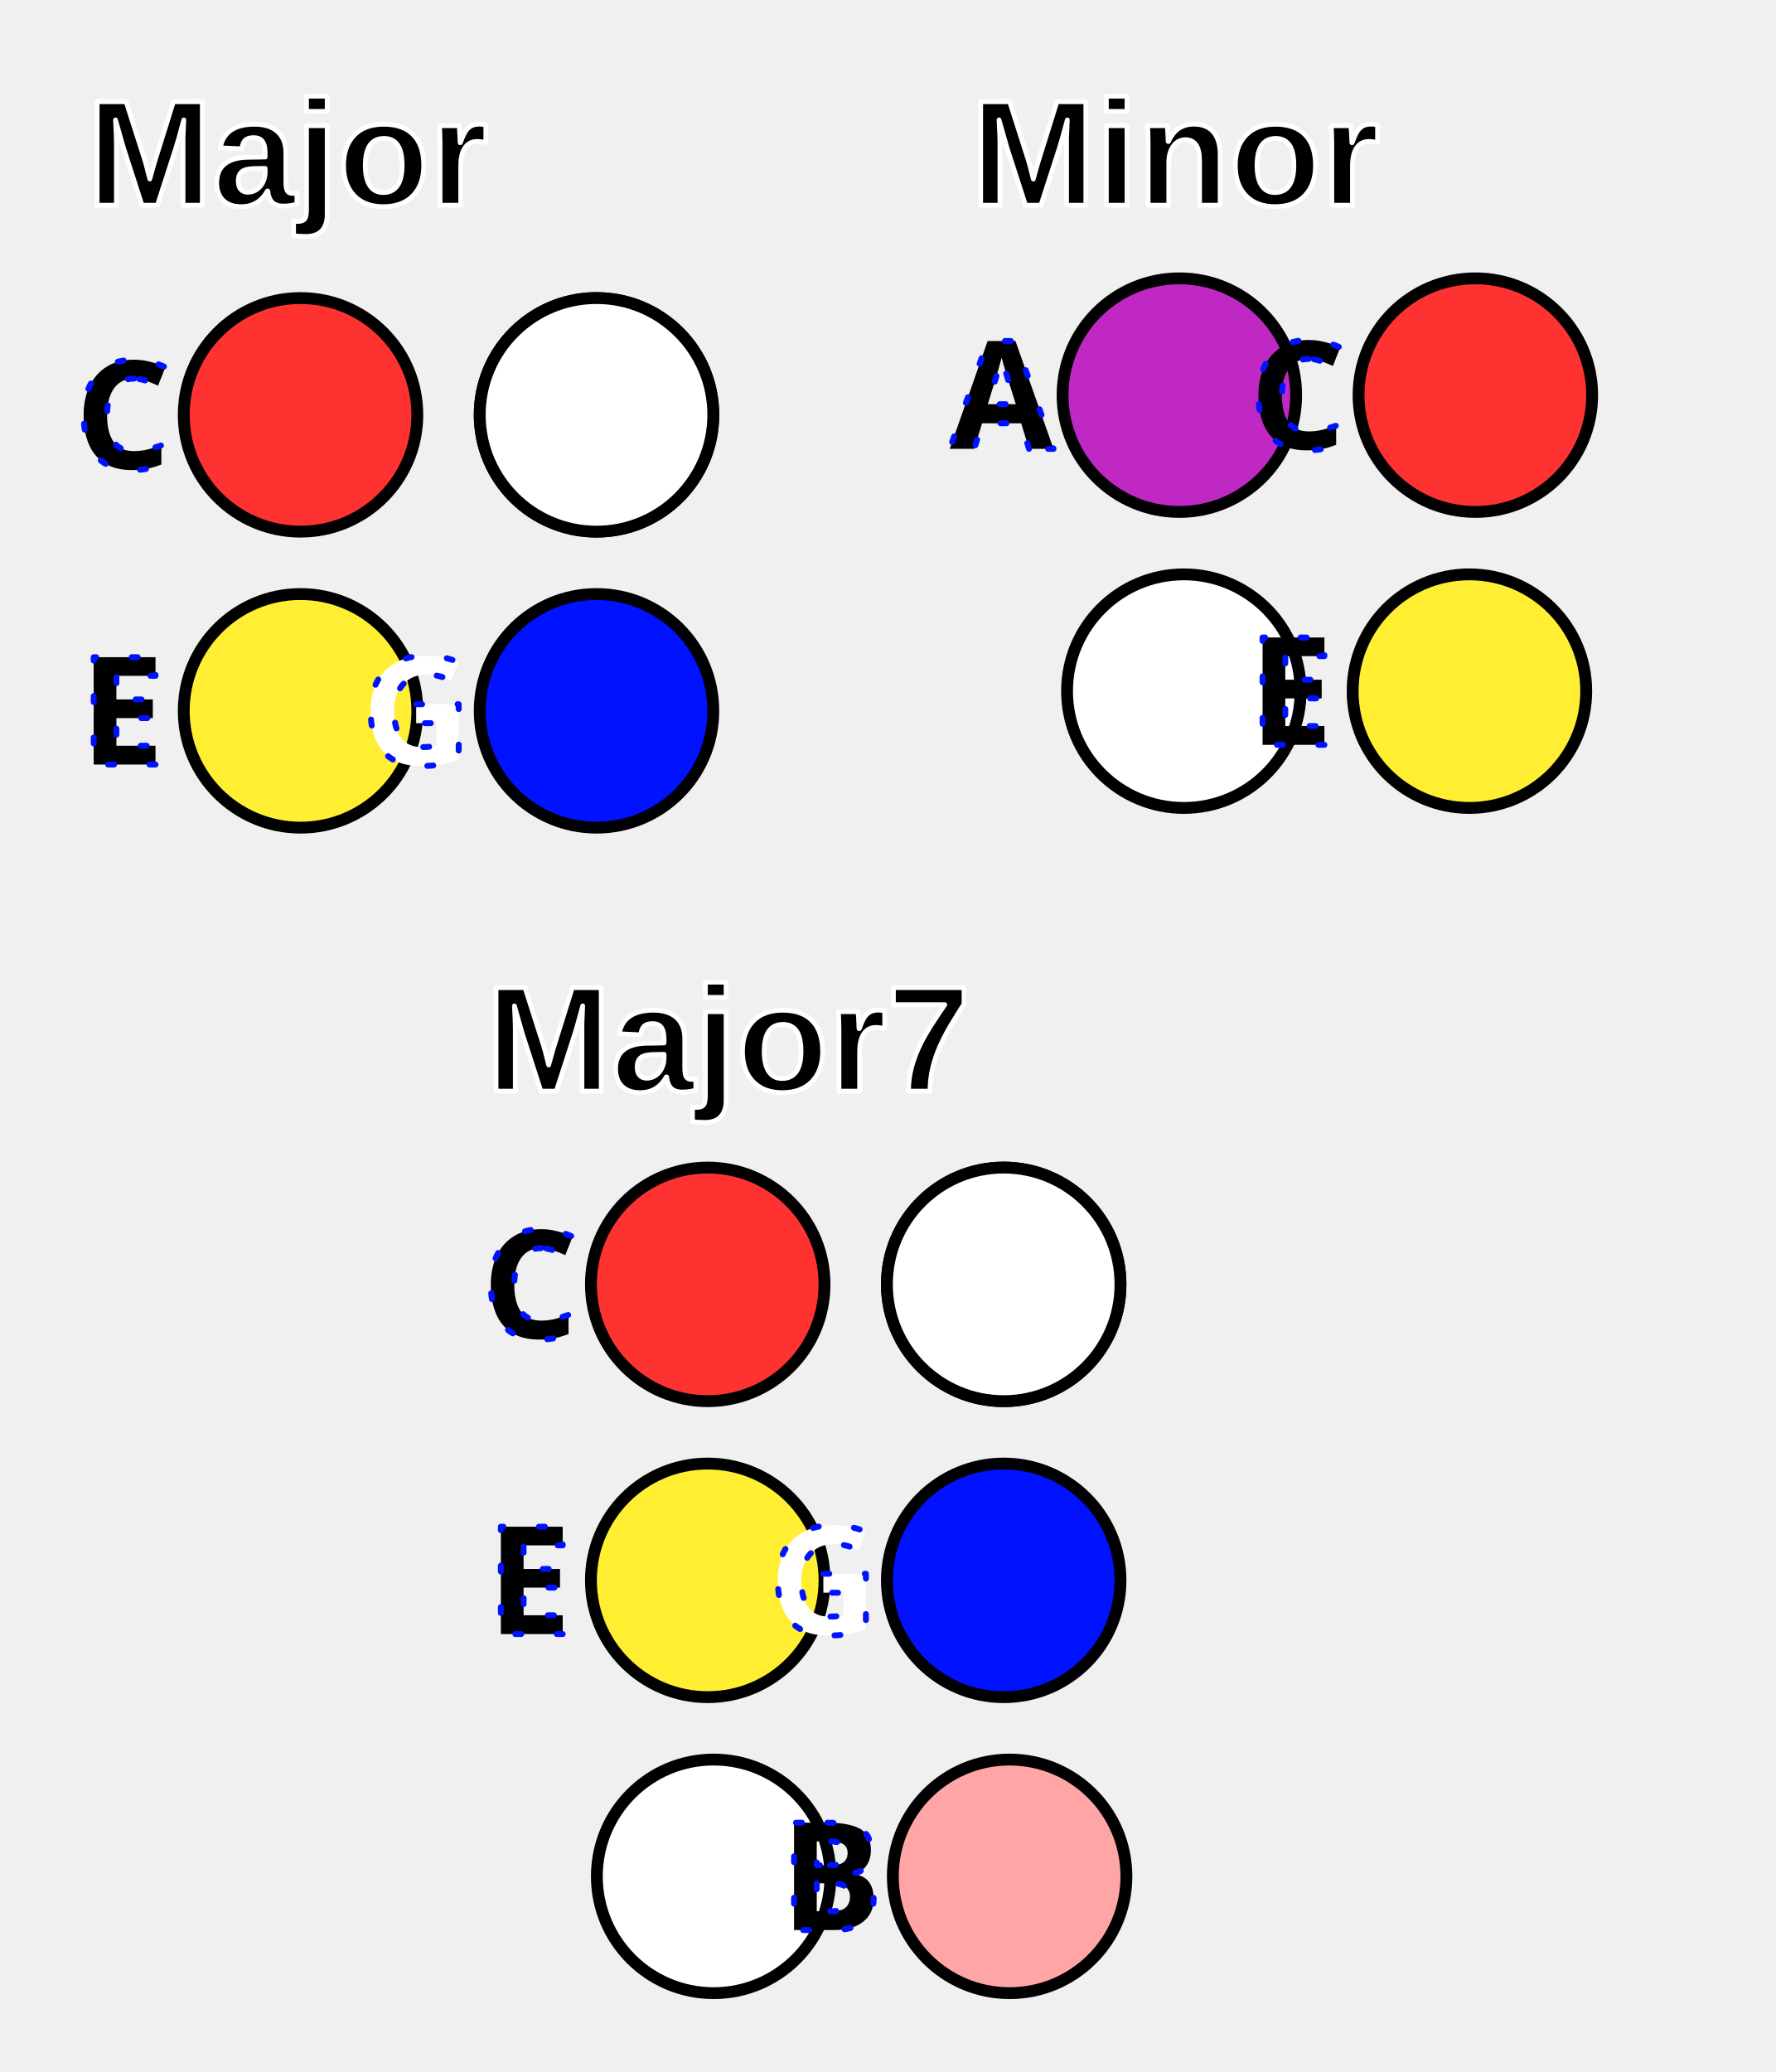
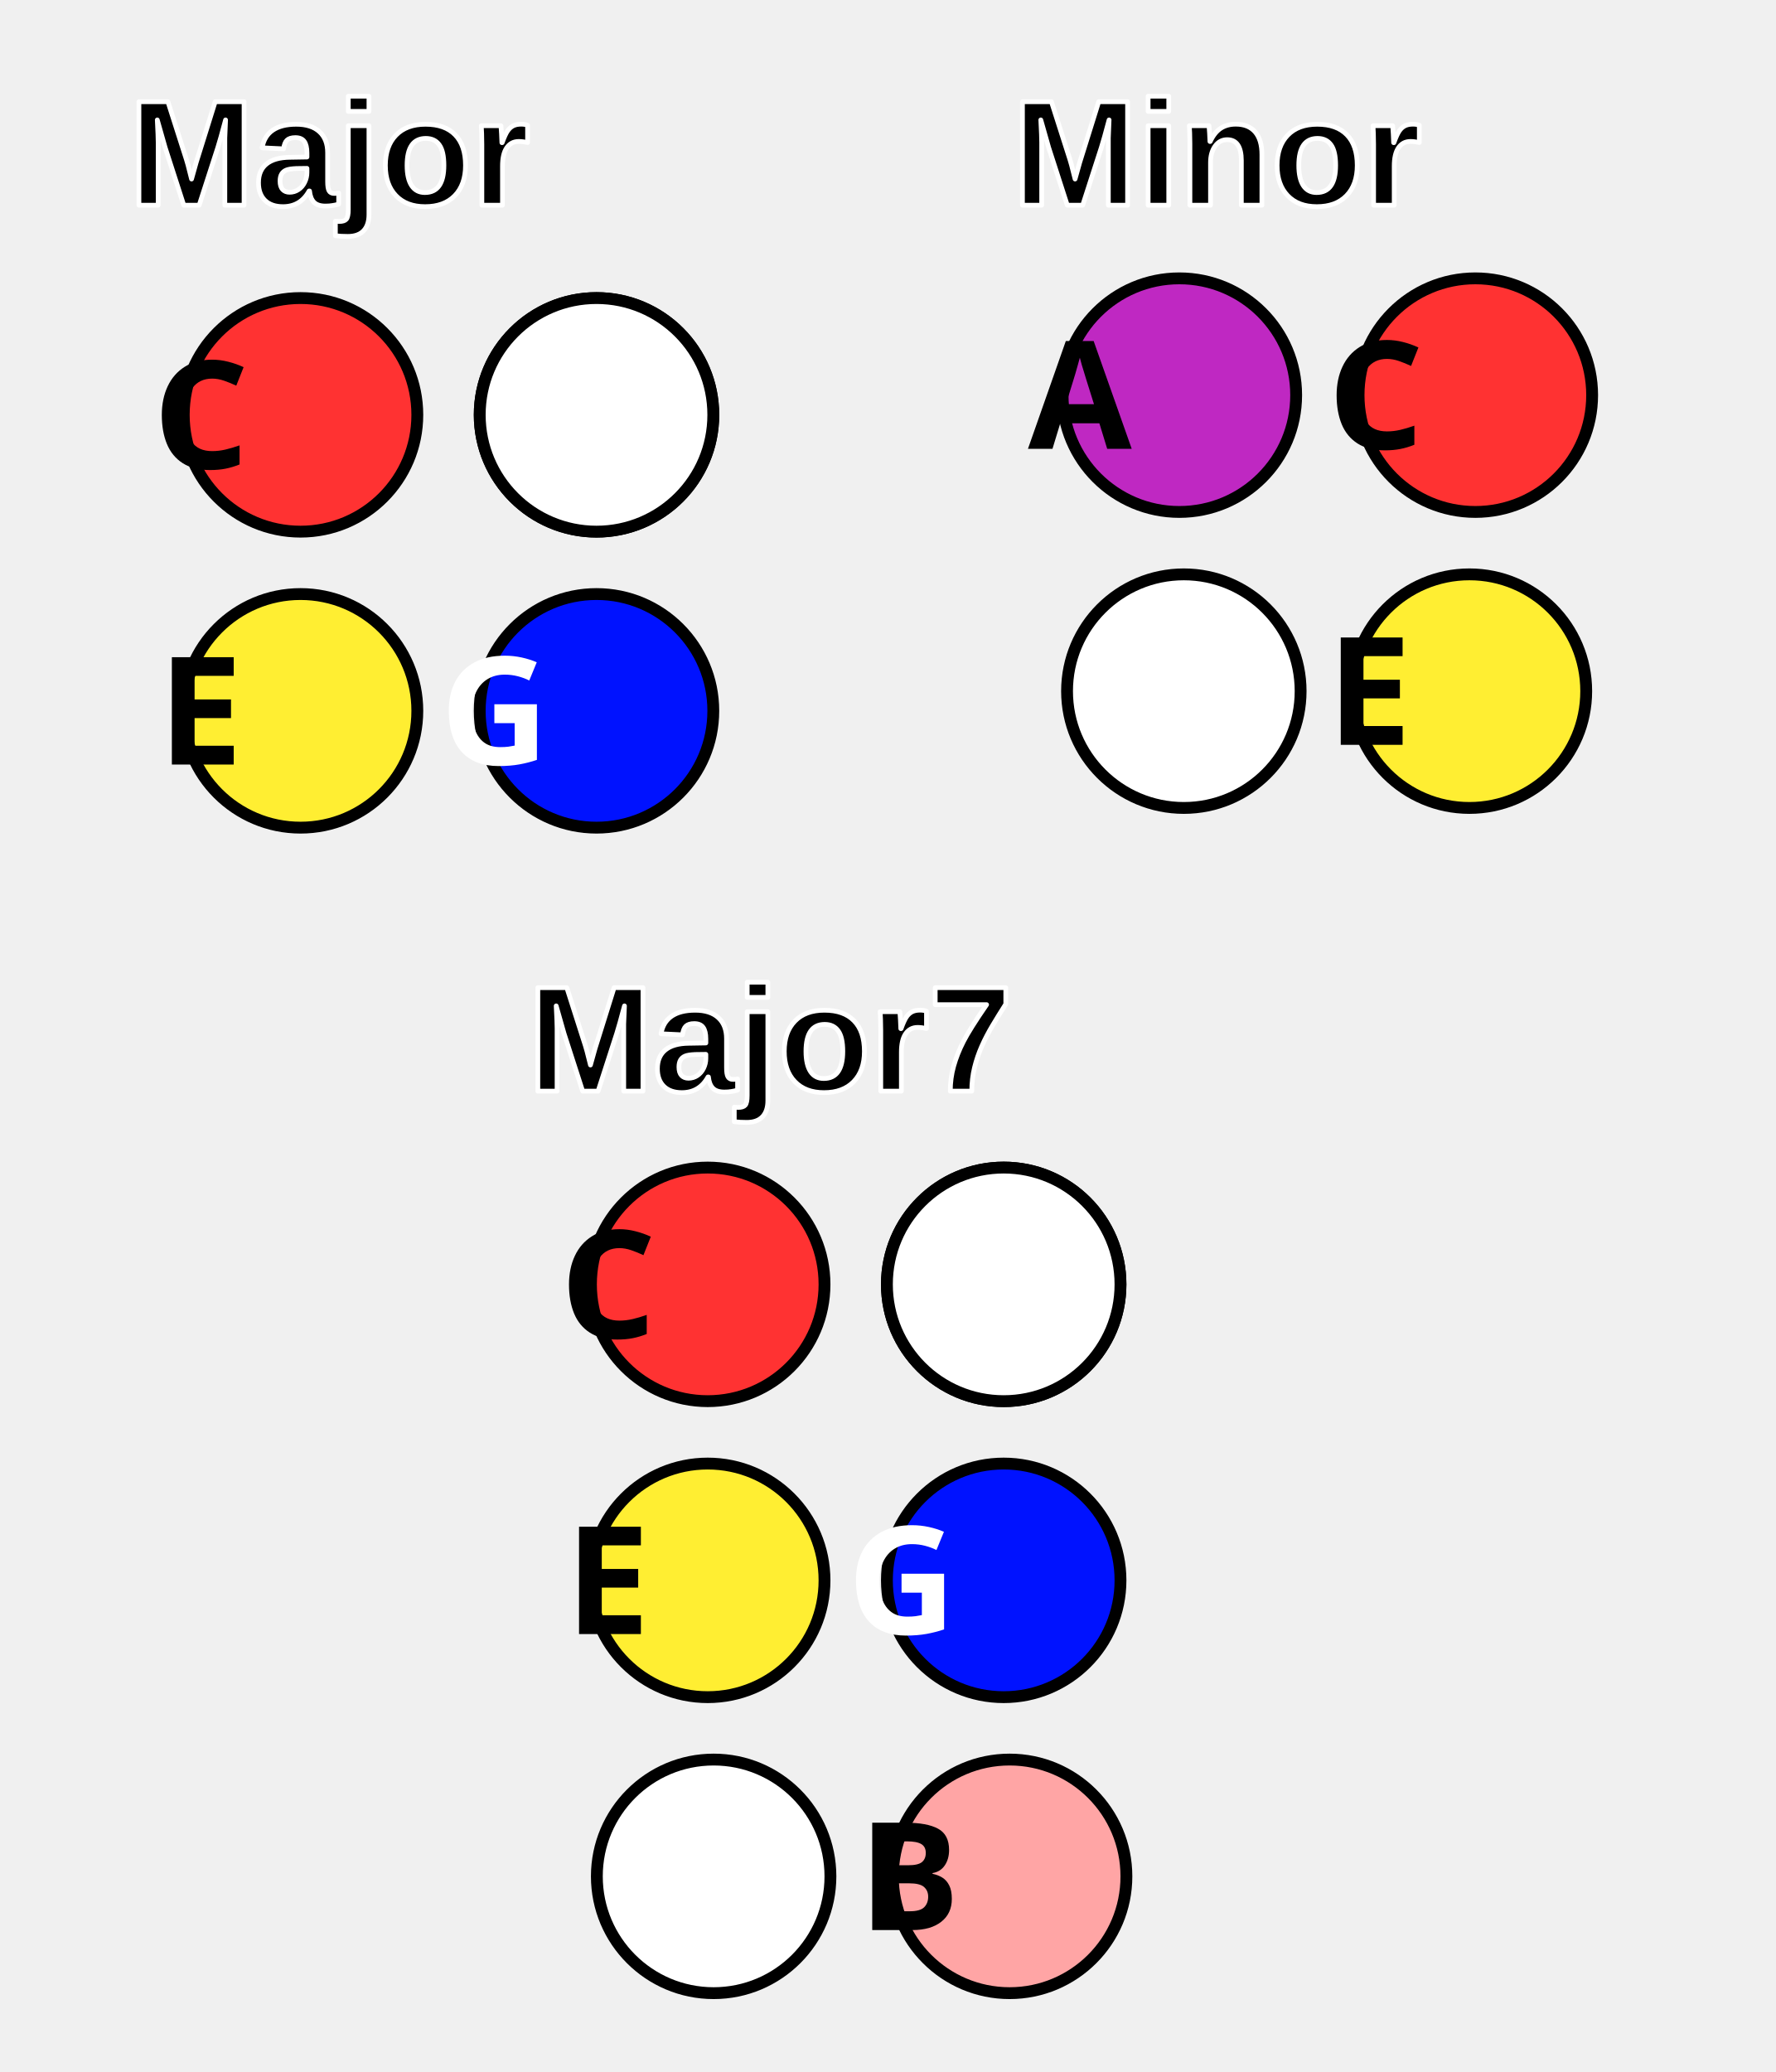
<svg xmlns="http://www.w3.org/2000/svg" width="150mm" height="175mm" viewBox="0 0 566.929 661.417" version="1.1" id="svg1">
  <defs id="defs1" />
  <g id="layer1" transform="translate(-124.3768,-344.9685)">
-     <g id="g141" transform="translate(41.22895)">
-       <g id="g140" transform="translate(-259.3613,478.2369)">
-         <circle style="fill:#bf28c2;fill-opacity:1;stroke:#000000;stroke-width:3.78;stroke-linecap:round;stroke-linejoin:round;stroke-opacity:1" id="circle113" cx="719.008" cy="-7.13" r="37.283" />
-         <circle style="fill:#ff3232;fill-opacity:1;stroke:#000000;stroke-width:3.78;stroke-linecap:round;stroke-linejoin:round;stroke-opacity:1" id="circle114" cx="813.496" cy="-7.13" r="37.283" />
-         <circle style="fill:#ffffff;fill-opacity:1;stroke:#000000;stroke-width:3.78;stroke-linecap:round;stroke-linejoin:round;stroke-opacity:1" id="circle115" cx="720.433" cy="87.358" r="37.283" />
-         <circle style="fill:#ffee32;fill-opacity:1;stroke:#000000;stroke-width:3.78;stroke-linecap:round;stroke-linejoin:round;stroke-opacity:1" id="circle117" cx="811.606" cy="87.358" r="37.283" />
-         <text xml:space="preserve" style="font-style:normal;font-variant:normal;font-weight:bold;font-stretch:normal;font-size:48px;line-height:0.9;font-family:'Noto Sans';-inkscape-font-specification:'Noto Sans Bold';text-align:center;writing-mode:lr-tb;direction:ltr;text-anchor:middle;fill:#000000;fill-opacity:1;stroke:#0012ff;stroke-width:1.89;stroke-linecap:round;stroke-linejoin:round;stroke-dasharray:1.89, 11.339;stroke-opacity:1" x="812.92" y="10.006" id="text117">
-           <tspan id="tspan117" x="812.92" y="10.006">C</tspan>
-         </text>
-         <text xml:space="preserve" style="font-style:normal;font-variant:normal;font-weight:bold;font-stretch:normal;font-size:48px;line-height:0.9;font-family:'Noto Sans';-inkscape-font-specification:'Noto Sans Bold';text-align:center;writing-mode:lr-tb;direction:ltr;text-anchor:middle;fill:#000000;fill-opacity:1;stroke:#0012ff;stroke-width:1.89;stroke-linecap:round;stroke-linejoin:round;stroke-dasharray:1.89, 11.339;stroke-opacity:1" x="810.861" y="104.494" id="text118">
-           <tspan id="tspan118" x="810.861" y="104.494">E</tspan>
-         </text>
-         <text xml:space="preserve" style="font-style:normal;font-variant:normal;font-weight:bold;font-stretch:normal;font-size:48px;line-height:0.9;font-family:'Noto Sans';-inkscape-font-specification:'Noto Sans Bold';text-align:center;writing-mode:lr-tb;direction:ltr;text-anchor:middle;fill:#000000;fill-opacity:1;stroke:#0012ff;stroke-width:1.89;stroke-linecap:round;stroke-linejoin:round;stroke-dasharray:1.89, 11.339;stroke-opacity:1" x="718.432" y="10.006" id="text120">
-           <tspan id="tspan120" x="718.432" y="10.006">A</tspan>
-         </text>
-       </g>
-       <g id="g138" transform="translate(12.7036,480.2522)">
-         <circle style="fill:#ff3232;fill-opacity:1;stroke:#000000;stroke-width:3.78;stroke-linecap:round;stroke-linejoin:round;stroke-opacity:1" id="circle122" cx="166.386" cy="-2.857" r="37.283" />
-         <circle style="fill:#000000;fill-opacity:1;stroke:#000000;stroke-width:3.78;stroke-linecap:round;stroke-linejoin:round;stroke-opacity:1" id="circle123" cx="260.875" cy="-2.857" r="37.283" />
-         <circle style="fill:#ffee32;fill-opacity:1;stroke:#000000;stroke-width:3.78;stroke-linecap:round;stroke-linejoin:round;stroke-opacity:1" id="circle124" cx="166.387" cy="91.632" r="37.283" />
-         <circle style="fill:#0012ff;fill-opacity:1;stroke:#000000;stroke-width:3.78;stroke-linecap:round;stroke-linejoin:round;stroke-opacity:1" id="circle125" cx="260.875" cy="91.632" r="37.283" />
-         <text xml:space="preserve" style="font-style:normal;font-variant:normal;font-weight:bold;font-stretch:normal;font-size:48px;line-height:0.9;font-family:'Noto Sans';-inkscape-font-specification:'Noto Sans Bold';text-align:center;writing-mode:lr-tb;direction:ltr;text-anchor:middle;fill:#000000;fill-opacity:1;stroke:#0012ff;stroke-width:1.89;stroke-linecap:round;stroke-linejoin:round;stroke-dasharray:1.89, 11.339;stroke-opacity:1" x="165.81" y="14.279" id="text125">
-           <tspan id="tspan125" x="165.81" y="14.279">C</tspan>
-         </text>
-         <text xml:space="preserve" style="font-style:normal;font-variant:normal;font-weight:bold;font-stretch:normal;font-size:48px;line-height:0.9;font-family:'Noto Sans';-inkscape-font-specification:'Noto Sans Bold';text-align:center;writing-mode:lr-tb;direction:ltr;text-anchor:middle;fill:#000000;fill-opacity:1;stroke:#0012ff;stroke-width:1.89;stroke-linecap:round;stroke-linejoin:round;stroke-dasharray:1.89, 11.339;stroke-opacity:1" x="165.643" y="108.769" id="text126">
-           <tspan id="tspan126" x="165.643" y="108.769">E</tspan>
-         </text>
-         <text xml:space="preserve" style="font-style:normal;font-variant:normal;font-weight:bold;font-stretch:normal;font-size:48px;line-height:0.9;font-family:'Noto Sans';-inkscape-font-specification:'Noto Sans Bold';text-align:center;writing-mode:lr-tb;direction:ltr;text-anchor:middle;fill:#ffffff;fill-opacity:1;stroke:#0012ff;stroke-width:1.89;stroke-linecap:round;stroke-linejoin:round;stroke-dasharray:1.89, 11.339;stroke-opacity:1" x="259.511" y="108.769" id="text127">
-           <tspan id="tspan127" x="259.511" y="108.769">G</tspan>
-         </text>
-         <circle style="fill:#ffffff;fill-opacity:1;stroke:#000000;stroke-width:3.78;stroke-linecap:round;stroke-linejoin:round;stroke-opacity:1" id="circle127" cx="260.875" cy="-2.857" r="37.283" />
-       </g>
-       <g id="g139" transform="translate(-98.13767,732.1642)">
-         <circle style="fill:#ff3232;fill-opacity:1;stroke:#000000;stroke-width:3.78;stroke-linecap:round;stroke-linejoin:round;stroke-opacity:1" id="circle128" cx="407.216" cy="22.794" r="37.283" />
-         <circle style="fill:#000000;fill-opacity:1;stroke:#000000;stroke-width:3.78;stroke-linecap:round;stroke-linejoin:round;stroke-opacity:1" id="circle129" cx="501.705" cy="22.794" r="37.283" />
-         <circle style="fill:#ffee32;fill-opacity:1;stroke:#000000;stroke-width:3.78;stroke-linecap:round;stroke-linejoin:round;stroke-opacity:1" id="circle130" cx="407.217" cy="117.282" r="37.283" />
-         <circle style="fill:#0012ff;fill-opacity:1;stroke:#000000;stroke-width:3.78;stroke-linecap:round;stroke-linejoin:round;stroke-opacity:1" id="circle131" cx="501.705" cy="117.282" r="37.283" />
-         <circle style="fill:#ffa5a5;fill-opacity:1;stroke:#000000;stroke-width:3.78;stroke-linecap:round;stroke-linejoin:round;stroke-opacity:1" id="circle132" cx="503.594" cy="211.77" r="37.283" />
-         <circle style="fill:#ffffff;fill-opacity:1;stroke:#000000;stroke-width:3.78;stroke-linecap:round;stroke-linejoin:round;stroke-opacity:1" id="circle133" cx="409.106" cy="211.77" r="37.283" />
-         <text xml:space="preserve" style="font-style:normal;font-variant:normal;font-weight:bold;font-stretch:normal;font-size:48px;line-height:0.9;font-family:'Noto Sans';-inkscape-font-specification:'Noto Sans Bold';text-align:center;writing-mode:lr-tb;direction:ltr;text-anchor:middle;fill:#000000;fill-opacity:1;stroke:#0012ff;stroke-width:1.89;stroke-linecap:round;stroke-linejoin:round;stroke-dasharray:1.89, 11.339;stroke-opacity:1" x="406.64" y="39.93" id="text133">
-           <tspan id="tspan133" x="406.64" y="39.93">C</tspan>
-         </text>
-         <text xml:space="preserve" style="font-style:normal;font-variant:normal;font-weight:bold;font-stretch:normal;font-size:48px;line-height:0.9;font-family:'Noto Sans';-inkscape-font-specification:'Noto Sans Bold';text-align:center;writing-mode:lr-tb;direction:ltr;text-anchor:middle;fill:#000000;fill-opacity:1;stroke:#0012ff;stroke-width:1.89;stroke-linecap:round;stroke-linejoin:round;stroke-dasharray:1.89, 11.339;stroke-opacity:1" x="406.473" y="134.42" id="text134">
-           <tspan id="tspan134" x="406.473" y="134.42">E</tspan>
-         </text>
-         <text xml:space="preserve" style="font-style:normal;font-variant:normal;font-weight:bold;font-stretch:normal;font-size:48px;line-height:0.9;font-family:'Noto Sans';-inkscape-font-specification:'Noto Sans Bold';text-align:center;writing-mode:lr-tb;direction:ltr;text-anchor:middle;fill:#ffffff;fill-opacity:1;stroke:#0012ff;stroke-width:1.89;stroke-linecap:round;stroke-linejoin:round;stroke-dasharray:1.89, 11.339;stroke-opacity:1" x="500.341" y="134.42" id="text135">
-           <tspan id="tspan135" x="500.341" y="134.42">G</tspan>
-         </text>
-         <text xml:space="preserve" style="font-style:normal;font-variant:normal;font-weight:bold;font-stretch:normal;font-size:48px;line-height:0.9;font-family:'Noto Sans';-inkscape-font-specification:'Noto Sans Bold';text-align:center;writing-mode:lr-tb;direction:ltr;text-anchor:middle;fill:#000000;fill-opacity:1;stroke:#0012ff;stroke-width:1.89;stroke-linecap:round;stroke-linejoin:round;stroke-dasharray:1.89, 11.339;stroke-opacity:1" x="502.755" y="228.908" id="text136">
-           <tspan id="tspan136" x="502.755" y="228.908">B</tspan>
-         </text>
-         <circle style="fill:#ffffff;fill-opacity:1;stroke:#000000;stroke-width:3.78;stroke-linecap:round;stroke-linejoin:round;stroke-opacity:1" id="circle136" cx="501.705" cy="22.794" r="37.283" />
-       </g>
-       <text xml:space="preserve" style="font-weight:bold;font-size:48px;line-height:0.6;font-family:'Liberation Sans';-inkscape-font-specification:'Liberation Sans Bold';text-align:center;writing-mode:lr-tb;direction:ltr;text-anchor:middle;fill:#000000;fill-opacity:1;stroke:#ffffff;stroke-width:1.512;stroke-linecap:round;stroke-linejoin:round;stroke-dasharray:none;stroke-opacity:1" x="221.629" y="410.466" id="text77">
-         <tspan id="tspan77" x="221.629" y="410.466" style="font-size:48px;stroke:#ffffff;stroke-width:1.512;stroke-dasharray:none;stroke-opacity:1">Major</tspan>
-       </text>
-       <text xml:space="preserve" style="font-weight:bold;font-size:48px;line-height:0.6;font-family:'Liberation Sans';-inkscape-font-specification:'Liberation Sans Bold';text-align:center;writing-mode:lr-tb;direction:ltr;text-anchor:middle;fill:#000000;fill-opacity:1;stroke:#ffffff;stroke-width:1.512;stroke-linecap:round;stroke-linejoin:round;stroke-dasharray:none;stroke-opacity:1" x="504.995" y="410.466" id="text78">
-         <tspan id="tspan78" x="504.995" y="410.466" style="font-size:48px;stroke:#ffffff;stroke-width:1.512;stroke-dasharray:none;stroke-opacity:1">Minor</tspan>
-       </text>
-       <text xml:space="preserve" style="font-weight:bold;font-size:48px;line-height:0.6;font-family:'Liberation Sans';-inkscape-font-specification:'Liberation Sans Bold';text-align:center;writing-mode:lr-tb;direction:ltr;text-anchor:middle;fill:#000000;fill-opacity:1;stroke:#ffffff;stroke-width:1.512;stroke-linecap:round;stroke-linejoin:round;stroke-dasharray:none;stroke-opacity:1" x="362.321" y="693.282" id="text79">
-         <tspan id="tspan79" x="362.321" y="693.282" style="font-size:48px;stroke:#ffffff;stroke-width:1.512;stroke-dasharray:none;stroke-opacity:1">Major7</tspan>
-       </text>
-     </g>
+     <circle style="fill:#bf28c2;fill-opacity:1;stroke:#000000;stroke-width:3.78;stroke-linecap:round;stroke-linejoin:round;stroke-opacity:1" id="circle113" cx="500.876" cy="471.107" r="37.283" />
+     <circle style="fill:#ff3232;fill-opacity:1;stroke:#000000;stroke-width:3.78;stroke-linecap:round;stroke-linejoin:round;stroke-opacity:1" id="circle114" cx="595.364" cy="471.107" r="37.283" />
+     <circle style="fill:#ffffff;fill-opacity:1;stroke:#000000;stroke-width:3.78;stroke-linecap:round;stroke-linejoin:round;stroke-opacity:1" id="circle115" cx="502.301" cy="565.595" r="37.283" />
+     <circle style="fill:#ffee32;fill-opacity:1;stroke:#000000;stroke-width:3.78;stroke-linecap:round;stroke-linejoin:round;stroke-opacity:1" id="circle117" cx="593.474" cy="565.595" r="37.283" />
+     <text xml:space="preserve" style="font-style:normal;font-variant:normal;font-weight:bold;font-stretch:normal;font-size:48px;line-height:0.9;font-family:'Noto Sans';-inkscape-font-specification:'Noto Sans Bold';text-align:center;writing-mode:lr-tb;direction:ltr;text-anchor:middle;fill:#000000;fill-opacity:1;stroke:none;stroke-width:1.89;stroke-linecap:round;stroke-linejoin:round;stroke-dasharray:1.89, 11.339;stroke-opacity:1" x="594.788" y="488.243" id="text117">
+       <tspan id="tspan117" x="594.788" y="488.243">C</tspan>
+     </text>
+     <text xml:space="preserve" style="font-style:normal;font-variant:normal;font-weight:bold;font-stretch:normal;font-size:48px;line-height:0.9;font-family:'Noto Sans';-inkscape-font-specification:'Noto Sans Bold';text-align:center;writing-mode:lr-tb;direction:ltr;text-anchor:middle;fill:#000000;fill-opacity:1;stroke:none;stroke-width:1.89;stroke-linecap:round;stroke-linejoin:round;stroke-dasharray:1.89, 11.339;stroke-opacity:1" x="592.728" y="582.731" id="text118">
+       <tspan id="tspan118" x="592.728" y="582.731">E</tspan>
+     </text>
+     <text xml:space="preserve" style="font-style:normal;font-variant:normal;font-weight:bold;font-stretch:normal;font-size:48px;line-height:0.9;font-family:'Noto Sans';-inkscape-font-specification:'Noto Sans Bold';text-align:center;writing-mode:lr-tb;direction:ltr;text-anchor:middle;fill:#000000;fill-opacity:1;stroke:none;stroke-width:1.89;stroke-linecap:round;stroke-linejoin:round;stroke-dasharray:1.89, 11.339;stroke-opacity:1" x="500.3" y="488.243" id="text120">
+       <tspan id="tspan120" x="500.3" y="488.243">A</tspan>
+     </text>
+     <circle style="fill:#ff3232;fill-opacity:1;stroke:#000000;stroke-width:3.78;stroke-linecap:round;stroke-linejoin:round;stroke-opacity:1" id="circle122" cx="220.319" cy="477.396" r="37.283" />
+     <circle style="fill:#000000;fill-opacity:1;stroke:#000000;stroke-width:3.78;stroke-linecap:round;stroke-linejoin:round;stroke-opacity:1" id="circle123" cx="314.807" cy="477.396" r="37.283" />
+     <circle style="fill:#ffee32;fill-opacity:1;stroke:#000000;stroke-width:3.78;stroke-linecap:round;stroke-linejoin:round;stroke-opacity:1" id="circle124" cx="220.319" cy="571.884" r="37.283" />
+     <circle style="fill:#0012ff;fill-opacity:1;stroke:#000000;stroke-width:3.78;stroke-linecap:round;stroke-linejoin:round;stroke-opacity:1" id="circle125" cx="314.807" cy="571.884" r="37.283" />
+     <text xml:space="preserve" style="font-style:normal;font-variant:normal;font-weight:bold;font-stretch:normal;font-size:48px;line-height:0.9;font-family:'Noto Sans';-inkscape-font-specification:'Noto Sans Bold';text-align:center;writing-mode:lr-tb;direction:ltr;text-anchor:middle;fill:#000000;fill-opacity:1;stroke:none;stroke-width:1.89;stroke-linecap:round;stroke-linejoin:round;stroke-dasharray:1.89, 11.339;stroke-opacity:1" x="219.743" y="494.532" id="text125">
+       <tspan id="tspan125" x="219.743" y="494.532">C</tspan>
+     </text>
+     <text xml:space="preserve" style="font-style:normal;font-variant:normal;font-weight:bold;font-stretch:normal;font-size:48px;line-height:0.9;font-family:'Noto Sans';-inkscape-font-specification:'Noto Sans Bold';text-align:center;writing-mode:lr-tb;direction:ltr;text-anchor:middle;fill:#000000;fill-opacity:1;stroke:none;stroke-width:1.89;stroke-linecap:round;stroke-linejoin:round;stroke-dasharray:1.89, 11.339;stroke-opacity:1" x="219.575" y="589.022" id="text126">
+       <tspan id="tspan126" x="219.575" y="589.022">E</tspan>
+     </text>
+     <text xml:space="preserve" style="font-style:normal;font-variant:normal;font-weight:bold;font-stretch:normal;font-size:48px;line-height:0.9;font-family:'Noto Sans';-inkscape-font-specification:'Noto Sans Bold';text-align:center;writing-mode:lr-tb;direction:ltr;text-anchor:middle;fill:#ffffff;fill-opacity:1;stroke:none;stroke-width:1.89;stroke-linecap:round;stroke-linejoin:round;stroke-dasharray:1.89, 11.339;stroke-opacity:1" x="313.444" y="589.022" id="text127">
+       <tspan id="tspan127" x="313.444" y="589.022">G</tspan>
+     </text>
+     <circle style="fill:#ffffff;fill-opacity:1;stroke:#000000;stroke-width:3.78;stroke-linecap:round;stroke-linejoin:round;stroke-opacity:1" id="circle127" cx="314.807" cy="477.396" r="37.283" />
+     <circle style="fill:#ff3232;fill-opacity:1;stroke:#000000;stroke-width:3.78;stroke-linecap:round;stroke-linejoin:round;stroke-opacity:1" id="circle128" cx="350.308" cy="754.958" r="37.283" />
+     <circle style="fill:#000000;fill-opacity:1;stroke:#000000;stroke-width:3.78;stroke-linecap:round;stroke-linejoin:round;stroke-opacity:1" id="circle129" cx="444.796" cy="754.958" r="37.283" />
+     <circle style="fill:#ffee32;fill-opacity:1;stroke:#000000;stroke-width:3.78;stroke-linecap:round;stroke-linejoin:round;stroke-opacity:1" id="circle130" cx="350.308" cy="849.446" r="37.283" />
+     <circle style="fill:#0012ff;fill-opacity:1;stroke:#000000;stroke-width:3.78;stroke-linecap:round;stroke-linejoin:round;stroke-opacity:1" id="circle131" cx="444.796" cy="849.446" r="37.283" />
+     <circle style="fill:#ffa5a5;fill-opacity:1;stroke:#000000;stroke-width:3.78;stroke-linecap:round;stroke-linejoin:round;stroke-opacity:1" id="circle132" cx="446.686" cy="943.934" r="37.283" />
+     <circle style="fill:#ffffff;fill-opacity:1;stroke:#000000;stroke-width:3.78;stroke-linecap:round;stroke-linejoin:round;stroke-opacity:1" id="circle133" cx="352.198" cy="943.934" r="37.283" />
+     <text xml:space="preserve" style="font-style:normal;font-variant:normal;font-weight:bold;font-stretch:normal;font-size:48px;line-height:0.9;font-family:'Noto Sans';-inkscape-font-specification:'Noto Sans Bold';text-align:center;writing-mode:lr-tb;direction:ltr;text-anchor:middle;fill:#000000;fill-opacity:1;stroke:none;stroke-width:1.89;stroke-linecap:round;stroke-linejoin:round;stroke-dasharray:1.89, 11.339;stroke-opacity:1" x="349.732" y="772.094" id="text133">
+       <tspan id="tspan133" x="349.732" y="772.094">C</tspan>
+     </text>
+     <text xml:space="preserve" style="font-style:normal;font-variant:normal;font-weight:bold;font-stretch:normal;font-size:48px;line-height:0.9;font-family:'Noto Sans';-inkscape-font-specification:'Noto Sans Bold';text-align:center;writing-mode:lr-tb;direction:ltr;text-anchor:middle;fill:#000000;fill-opacity:1;stroke:none;stroke-width:1.89;stroke-linecap:round;stroke-linejoin:round;stroke-dasharray:1.89, 11.339;stroke-opacity:1" x="349.564" y="866.584" id="text134">
+       <tspan id="tspan134" x="349.564" y="866.584">E</tspan>
+     </text>
+     <text xml:space="preserve" style="font-style:normal;font-variant:normal;font-weight:bold;font-stretch:normal;font-size:48px;line-height:0.9;font-family:'Noto Sans';-inkscape-font-specification:'Noto Sans Bold';text-align:center;writing-mode:lr-tb;direction:ltr;text-anchor:middle;fill:#ffffff;fill-opacity:1;stroke:none;stroke-width:1.89;stroke-linecap:round;stroke-linejoin:round;stroke-dasharray:1.89, 11.339;stroke-opacity:1" x="443.433" y="866.584" id="text135">
+       <tspan id="tspan135" x="443.433" y="866.584">G</tspan>
+     </text>
+     <text xml:space="preserve" style="font-style:normal;font-variant:normal;font-weight:bold;font-stretch:normal;font-size:48px;line-height:0.9;font-family:'Noto Sans';-inkscape-font-specification:'Noto Sans Bold';text-align:center;writing-mode:lr-tb;direction:ltr;text-anchor:middle;fill:#000000;fill-opacity:1;stroke:none;stroke-width:1.89;stroke-linecap:round;stroke-linejoin:round;stroke-dasharray:1.89, 11.339;stroke-opacity:1" x="445.846" y="961.072" id="text136">
+       <tspan id="tspan136" x="445.846" y="961.072">B</tspan>
+     </text>
+     <circle style="fill:#ffffff;fill-opacity:1;stroke:#000000;stroke-width:3.78;stroke-linecap:round;stroke-linejoin:round;stroke-opacity:1" id="circle136" cx="444.796" cy="754.958" r="37.283" />
+     <text xml:space="preserve" style="font-weight:bold;font-size:48px;line-height:0.6;font-family:'Liberation Sans';-inkscape-font-specification:'Liberation Sans Bold';text-align:center;writing-mode:lr-tb;direction:ltr;text-anchor:middle;fill:#000000;fill-opacity:1;stroke:#ffffff;stroke-width:1.512;stroke-linecap:round;stroke-linejoin:round;stroke-dasharray:none;stroke-opacity:1" x="262.858" y="410.466" id="text77">
+       <tspan id="tspan77" x="262.858" y="410.466" style="font-size:48px;stroke:#ffffff;stroke-width:1.512;stroke-dasharray:none;stroke-opacity:1">Major</tspan>
+     </text>
+     <text xml:space="preserve" style="font-weight:bold;font-size:48px;line-height:0.6;font-family:'Liberation Sans';-inkscape-font-specification:'Liberation Sans Bold';text-align:center;writing-mode:lr-tb;direction:ltr;text-anchor:middle;fill:#000000;fill-opacity:1;stroke:#ffffff;stroke-width:1.512;stroke-linecap:round;stroke-linejoin:round;stroke-dasharray:none;stroke-opacity:1" x="546.223" y="410.466" id="text78">
+       <tspan id="tspan78" x="546.223" y="410.466" style="font-size:48px;stroke:#ffffff;stroke-width:1.512;stroke-dasharray:none;stroke-opacity:1">Minor</tspan>
+     </text>
+     <text xml:space="preserve" style="font-weight:bold;font-size:48px;line-height:0.6;font-family:'Liberation Sans';-inkscape-font-specification:'Liberation Sans Bold';text-align:center;writing-mode:lr-tb;direction:ltr;text-anchor:middle;fill:#000000;fill-opacity:1;stroke:#ffffff;stroke-width:1.512;stroke-linecap:round;stroke-linejoin:round;stroke-dasharray:none;stroke-opacity:1" x="403.55" y="693.282" id="text79">
+       <tspan id="tspan79" x="403.55" y="693.282" style="font-size:48px;stroke:#ffffff;stroke-width:1.512;stroke-dasharray:none;stroke-opacity:1">Major7</tspan>
+     </text>
  </g>
</svg>
